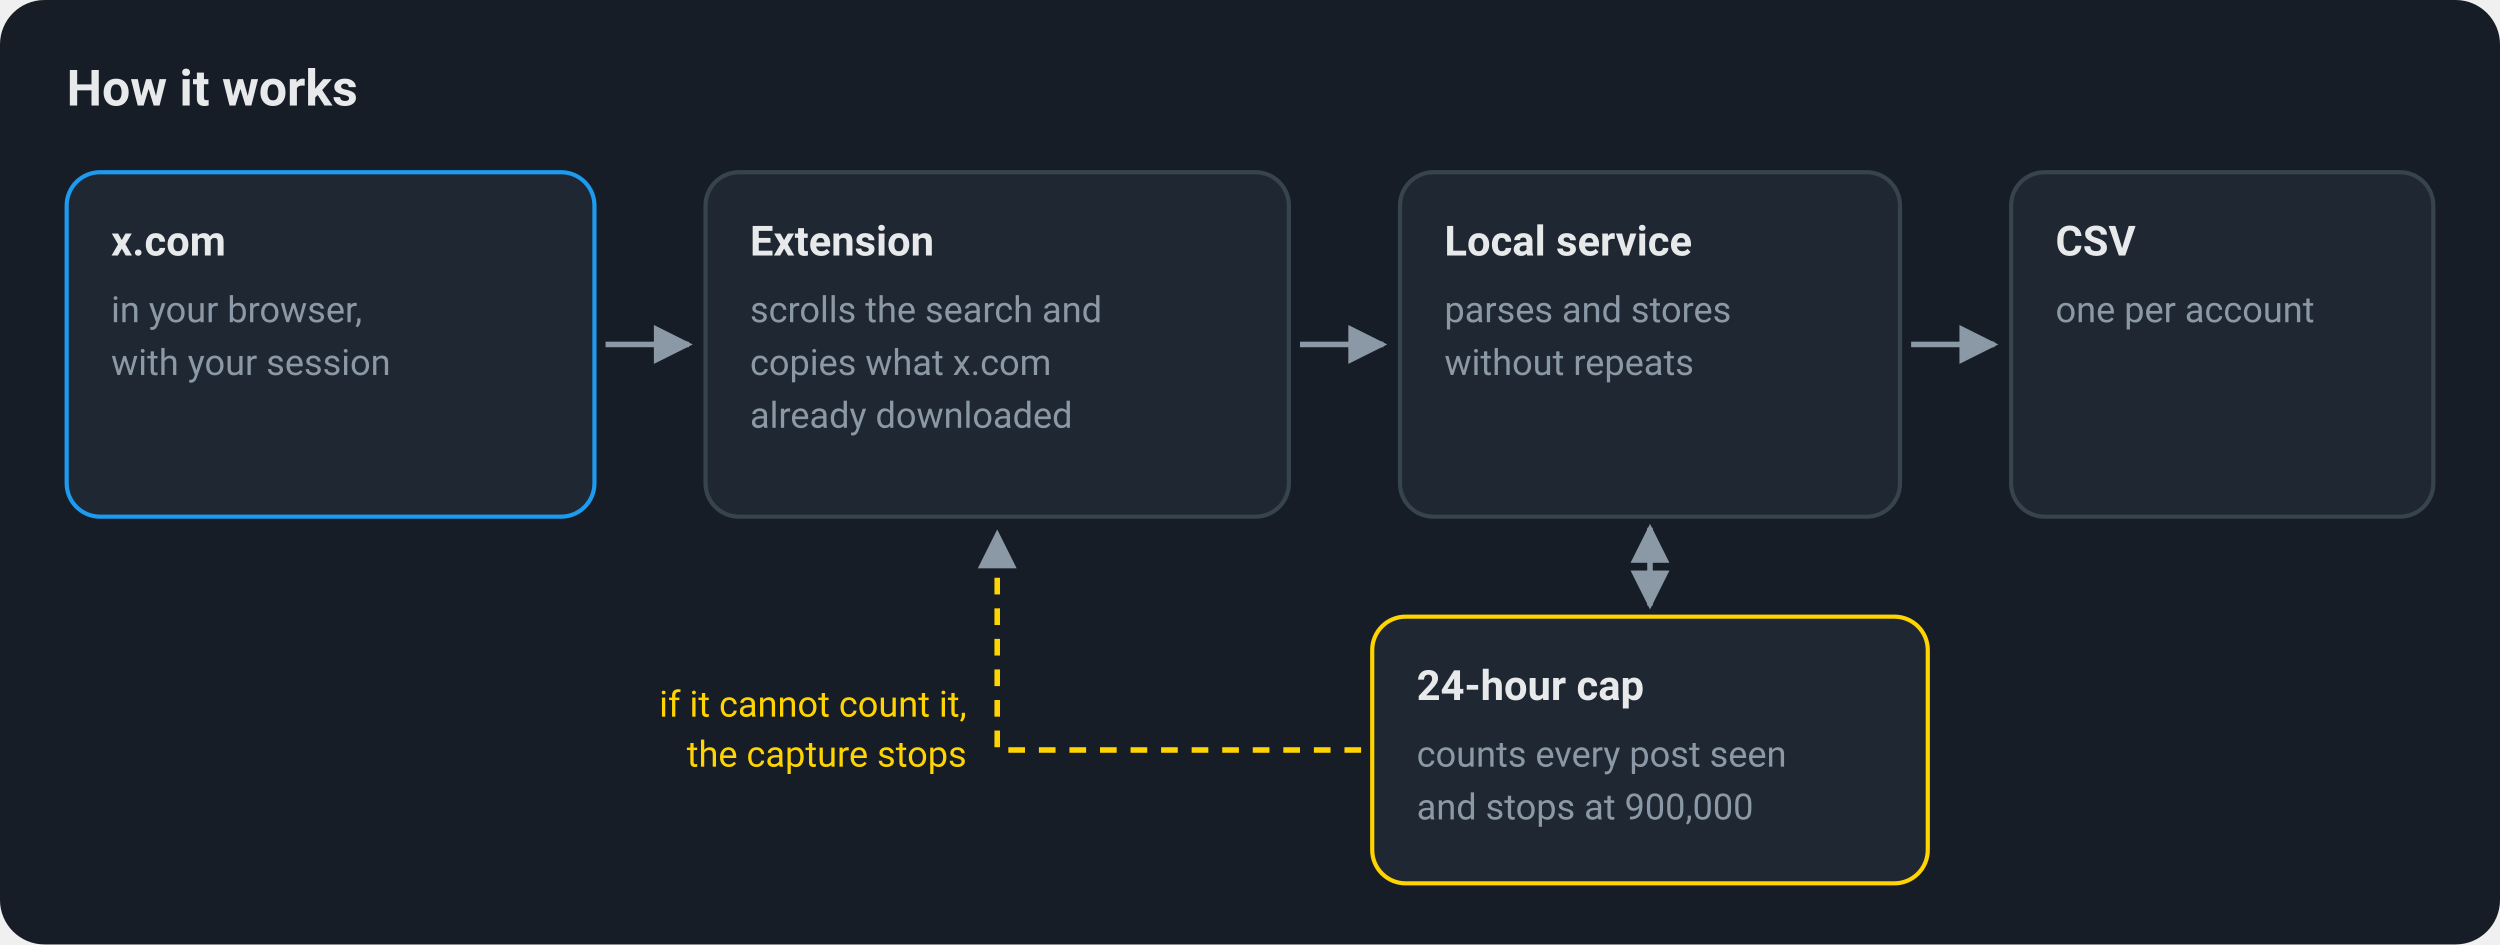
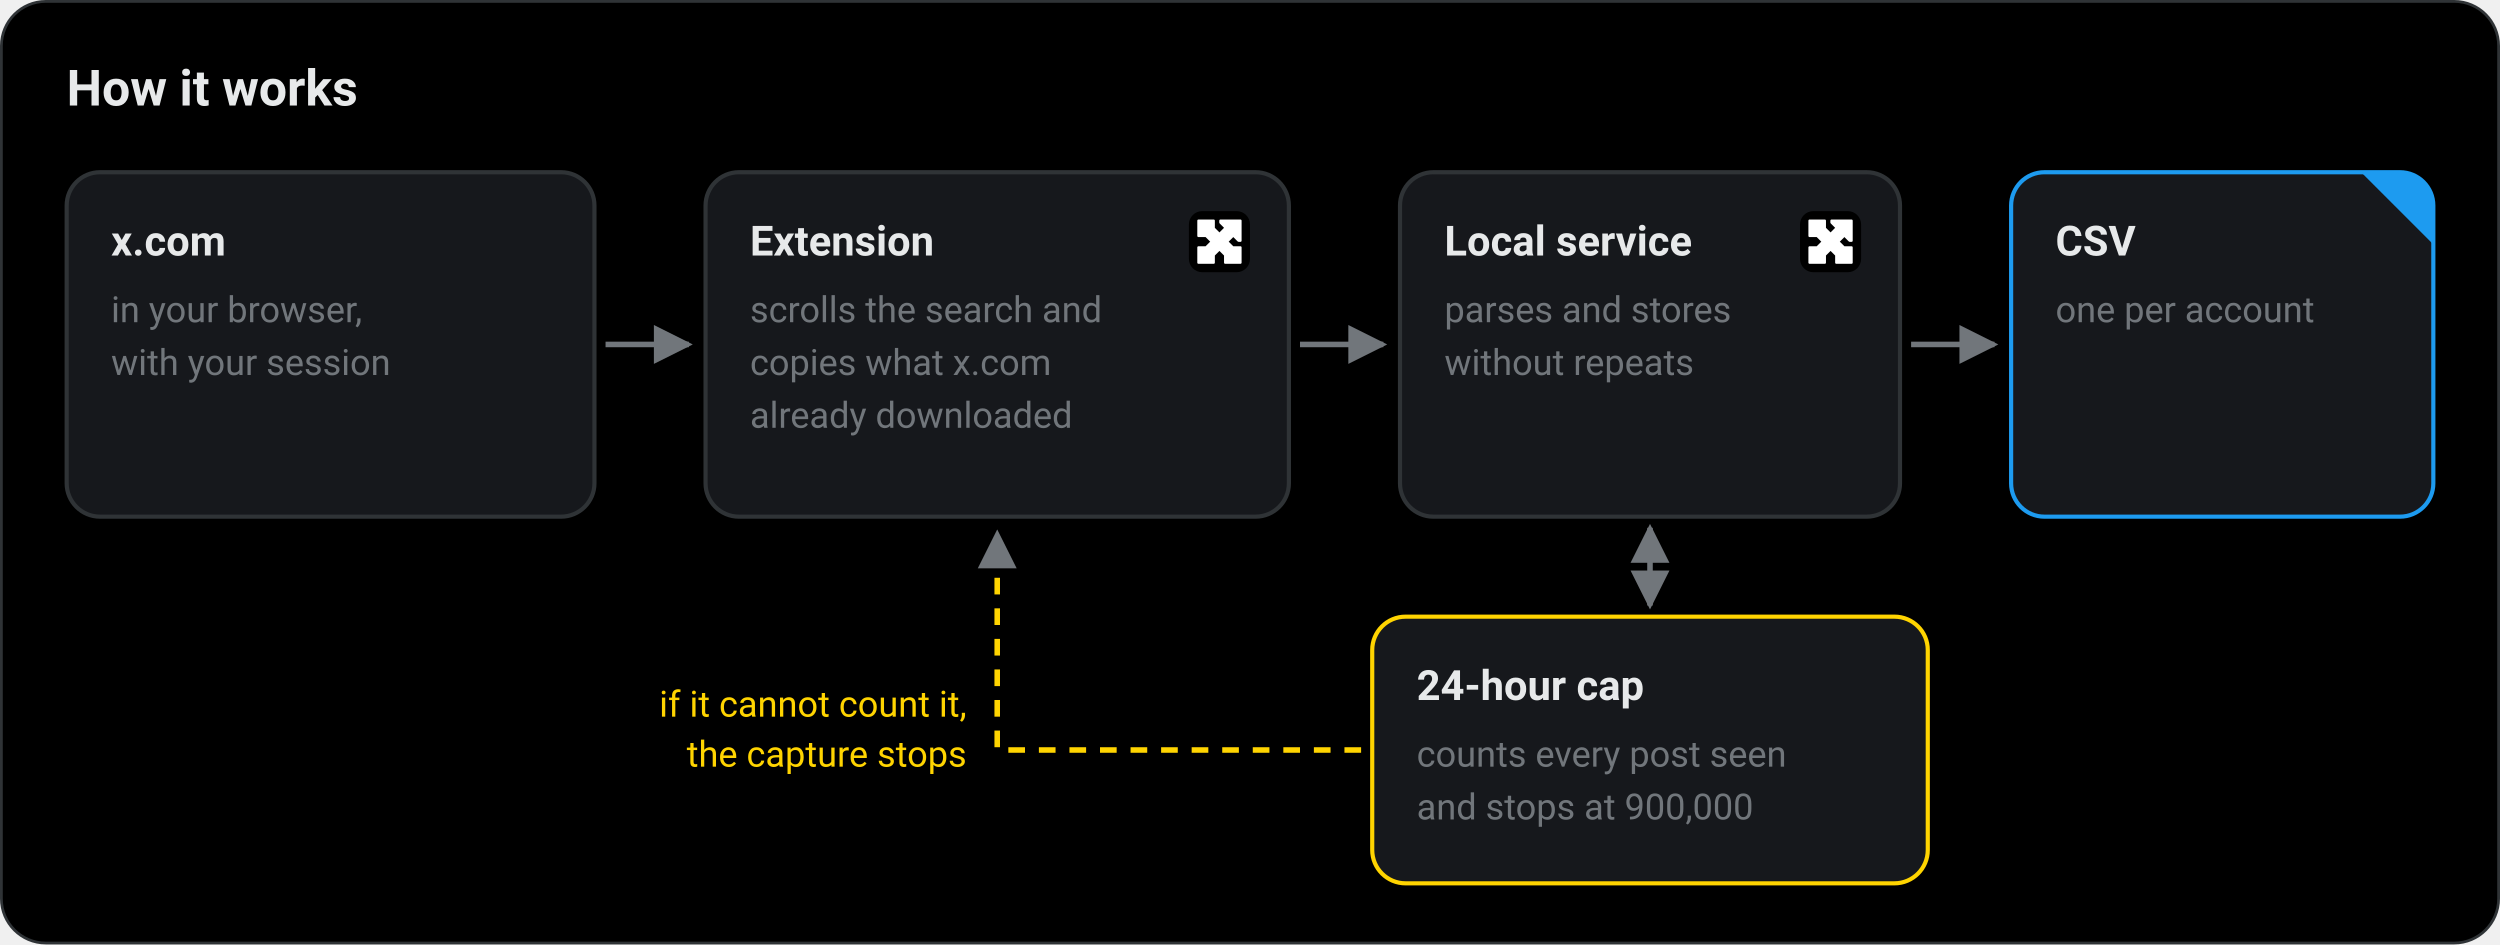
<svg xmlns="http://www.w3.org/2000/svg" width="900" height="340" viewBox="0 0 900 340" font-family="system-ui, -apple-system, Segoe UI, Roboto, Helvetica, Arial, sans-serif" role="img" aria-label="How it works">
  <defs>
    <marker id="flecha" viewBox="0 0 10 10" refX="9" refY="5" markerWidth="7" markerHeight="7" orient="auto-start-reverse">
-       <path d="M0,0 L10,5 L0,10 z" fill="#8b98a5" />
+       <path d="M0,0 L10,5 L0,10 z" fill="#71767b" />
    </marker>
  </defs>
-   <rect width="900" height="340" rx="16" fill="#161d26" />
+   <rect x="0.5" y="0.5" width="899" height="339" rx="16" fill="#000000" stroke="#2f3336" />
  <text x="24" y="38" font-size="18" fill="#e7e9ea" text-anchor="start" font-weight="bold">How it works</text>
-   <rect x="24" y="62" width="190" height="124" rx="12" fill="#1e2732" stroke="#1d9bf0" stroke-width="1.5" />
+   <rect x="24" y="62" width="190" height="124" rx="12" fill="#16181c" stroke="#2f3336" stroke-width="1.5" />
  <text x="40" y="92" font-size="15" fill="#e7e9ea" text-anchor="start" font-weight="bold">x.com</text>
-   <text x="40" y="116" font-size="13" fill="#8b98a5" text-anchor="start" font-weight="normal">in your browser,</text>
-   <text x="40" y="135" font-size="13" fill="#8b98a5" text-anchor="start" font-weight="normal">with your session</text>
-   <rect x="254" y="62" width="210" height="124" rx="12" fill="#1e2732" stroke="#38444d" stroke-width="1.5" />
+   <text x="40" y="116" font-size="13" fill="#71767b" text-anchor="start" font-weight="normal">in your browser,</text>
+   <text x="40" y="135" font-size="13" fill="#71767b" text-anchor="start" font-weight="normal">with your session</text>
+   <rect x="254" y="62" width="210" height="124" rx="12" fill="#16181c" stroke="#2f3336" stroke-width="1.5" />
  <text x="270" y="92" font-size="15" fill="#e7e9ea" text-anchor="start" font-weight="bold">Extension</text>
-   <text x="270" y="116" font-size="13" fill="#8b98a5" text-anchor="start" font-weight="normal">scrolls the search and</text>
-   <text x="270" y="135" font-size="13" fill="#8b98a5" text-anchor="start" font-weight="normal">copies what x.com</text>
-   <text x="270" y="154" font-size="13" fill="#8b98a5" text-anchor="start" font-weight="normal">already downloaded</text>
-   <rect x="504" y="62" width="180" height="124" rx="12" fill="#1e2732" stroke="#38444d" stroke-width="1.5" />
+   <text x="270" y="116" font-size="13" fill="#71767b" text-anchor="start" font-weight="normal">scrolls the search and</text>
+   <text x="270" y="135" font-size="13" fill="#71767b" text-anchor="start" font-weight="normal">copies what x.com</text>
+   <text x="270" y="154" font-size="13" fill="#71767b" text-anchor="start" font-weight="normal">already downloaded</text>
+   <rect x="428" y="76" width="22" height="22" rx="4.812" fill="#000" />
+   <polygon transform="translate(430.75 78.75) scale(0.6875)" points="1,1 9,1 9,5 12,8 15.25,4.75 12.5,2 12.5,1 23,1 23,11.5 22,11.5 19.25,8.75 16,12 19,15 23,15 23,23 15,23 15,19 12,16 9,19 9,23 1,23 1,15 5,15 8,12 5,9 1,9" fill="#fff" stroke="#fff" stroke-width="1.2" stroke-linejoin="round" />
+   <rect x="504" y="62" width="180" height="124" rx="12" fill="#16181c" stroke="#2f3336" stroke-width="1.5" />
  <text x="520" y="92" font-size="15" fill="#e7e9ea" text-anchor="start" font-weight="bold">Local service</text>
-   <text x="520" y="116" font-size="13" fill="#8b98a5" text-anchor="start" font-weight="normal">parses and stores</text>
-   <text x="520" y="135" font-size="13" fill="#8b98a5" text-anchor="start" font-weight="normal">without repeats</text>
-   <rect x="724" y="62" width="152" height="124" rx="12" fill="#1e2732" stroke="#38444d" stroke-width="1.5" />
+   <text x="520" y="116" font-size="13" fill="#71767b" text-anchor="start" font-weight="normal">parses and stores</text>
+   <text x="520" y="135" font-size="13" fill="#71767b" text-anchor="start" font-weight="normal">without repeats</text>
+   <rect x="648" y="76" width="22" height="22" rx="4.812" fill="#000" />
+   <polygon transform="translate(650.75 78.75) scale(0.6875)" points="1,1 9,1 9,5 12,8 15.25,4.75 12.5,2 12.5,1 23,1 23,11.5 22,11.5 19.25,8.75 16,12 19,15 23,15 23,23 15,23 15,19 12,16 9,19 9,23 1,23 1,15 5,15 8,12 5,9 1,9" fill="#fff" stroke="#fff" stroke-width="1.2" stroke-linejoin="round" />
+   <rect x="724" y="62" width="152" height="124" rx="12" fill="#16181c" stroke="#1d9bf0" stroke-width="1.5" />
  <text x="740" y="92" font-size="15" fill="#e7e9ea" text-anchor="start" font-weight="bold">CSV</text>
-   <text x="740" y="116" font-size="13" fill="#8b98a5" text-anchor="start" font-weight="normal">one per account</text>
-   <line x1="218" y1="124" x2="248" y2="124" stroke="#8b98a5" stroke-width="2" marker-end="url(#flecha)" />
-   <line x1="468" y1="124" x2="498" y2="124" stroke="#8b98a5" stroke-width="2" marker-end="url(#flecha)" />
-   <line x1="688" y1="124" x2="718" y2="124" stroke="#8b98a5" stroke-width="2" marker-end="url(#flecha)" />
-   <rect x="494" y="222" width="200" height="96" rx="12" fill="#1e2732" stroke="#ffd400" stroke-width="1.5" />
+   <text x="740" y="116" font-size="13" fill="#71767b" text-anchor="start" font-weight="normal">one per account</text>
+   <path d="M850,62 H864 A12,12 0 0 1 876,74 V88 Z" fill="#1d9bf0" />
+   <line x1="218" y1="124" x2="248" y2="124" stroke="#71767b" stroke-width="2" marker-end="url(#flecha)" />
+   <line x1="468" y1="124" x2="498" y2="124" stroke="#71767b" stroke-width="2" marker-end="url(#flecha)" />
+   <line x1="688" y1="124" x2="718" y2="124" stroke="#71767b" stroke-width="2" marker-end="url(#flecha)" />
+   <rect x="494" y="222" width="200" height="96" rx="12" fill="#16181c" stroke="#ffd400" stroke-width="1.5" />
  <text x="510" y="252" font-size="15" fill="#e7e9ea" text-anchor="start" font-weight="bold">24-hour cap</text>
-   <text x="510" y="276" font-size="13" fill="#8b98a5" text-anchor="start" font-weight="normal">counts every post seen</text>
-   <text x="510" y="295" font-size="13" fill="#8b98a5" text-anchor="start" font-weight="normal">and stops at 900,000</text>
-   <line x1="594" y1="190" x2="594" y2="218" stroke="#8b98a5" stroke-width="2" marker-start="url(#flecha)" marker-end="url(#flecha)" />
+   <text x="510" y="276" font-size="13" fill="#71767b" text-anchor="start" font-weight="normal">counts every post seen</text>
+   <text x="510" y="295" font-size="13" fill="#71767b" text-anchor="start" font-weight="normal">and stops at 900,000</text>
+   <line x1="594" y1="190" x2="594" y2="218" stroke="#71767b" stroke-width="2" marker-start="url(#flecha)" marker-end="url(#flecha)" />
  <path d="M490,270 L359,270 L359,192" fill="none" stroke="#ffd400" stroke-width="2" stroke-dasharray="6 5" marker-end="url(#flecha)" />
  <text x="348" y="258" font-size="13" fill="#ffd400" text-anchor="end" font-weight="normal">if it cannot count it,</text>
  <text x="348" y="276" font-size="13" fill="#ffd400" text-anchor="end" font-weight="normal">the capture stops</text>
</svg>
